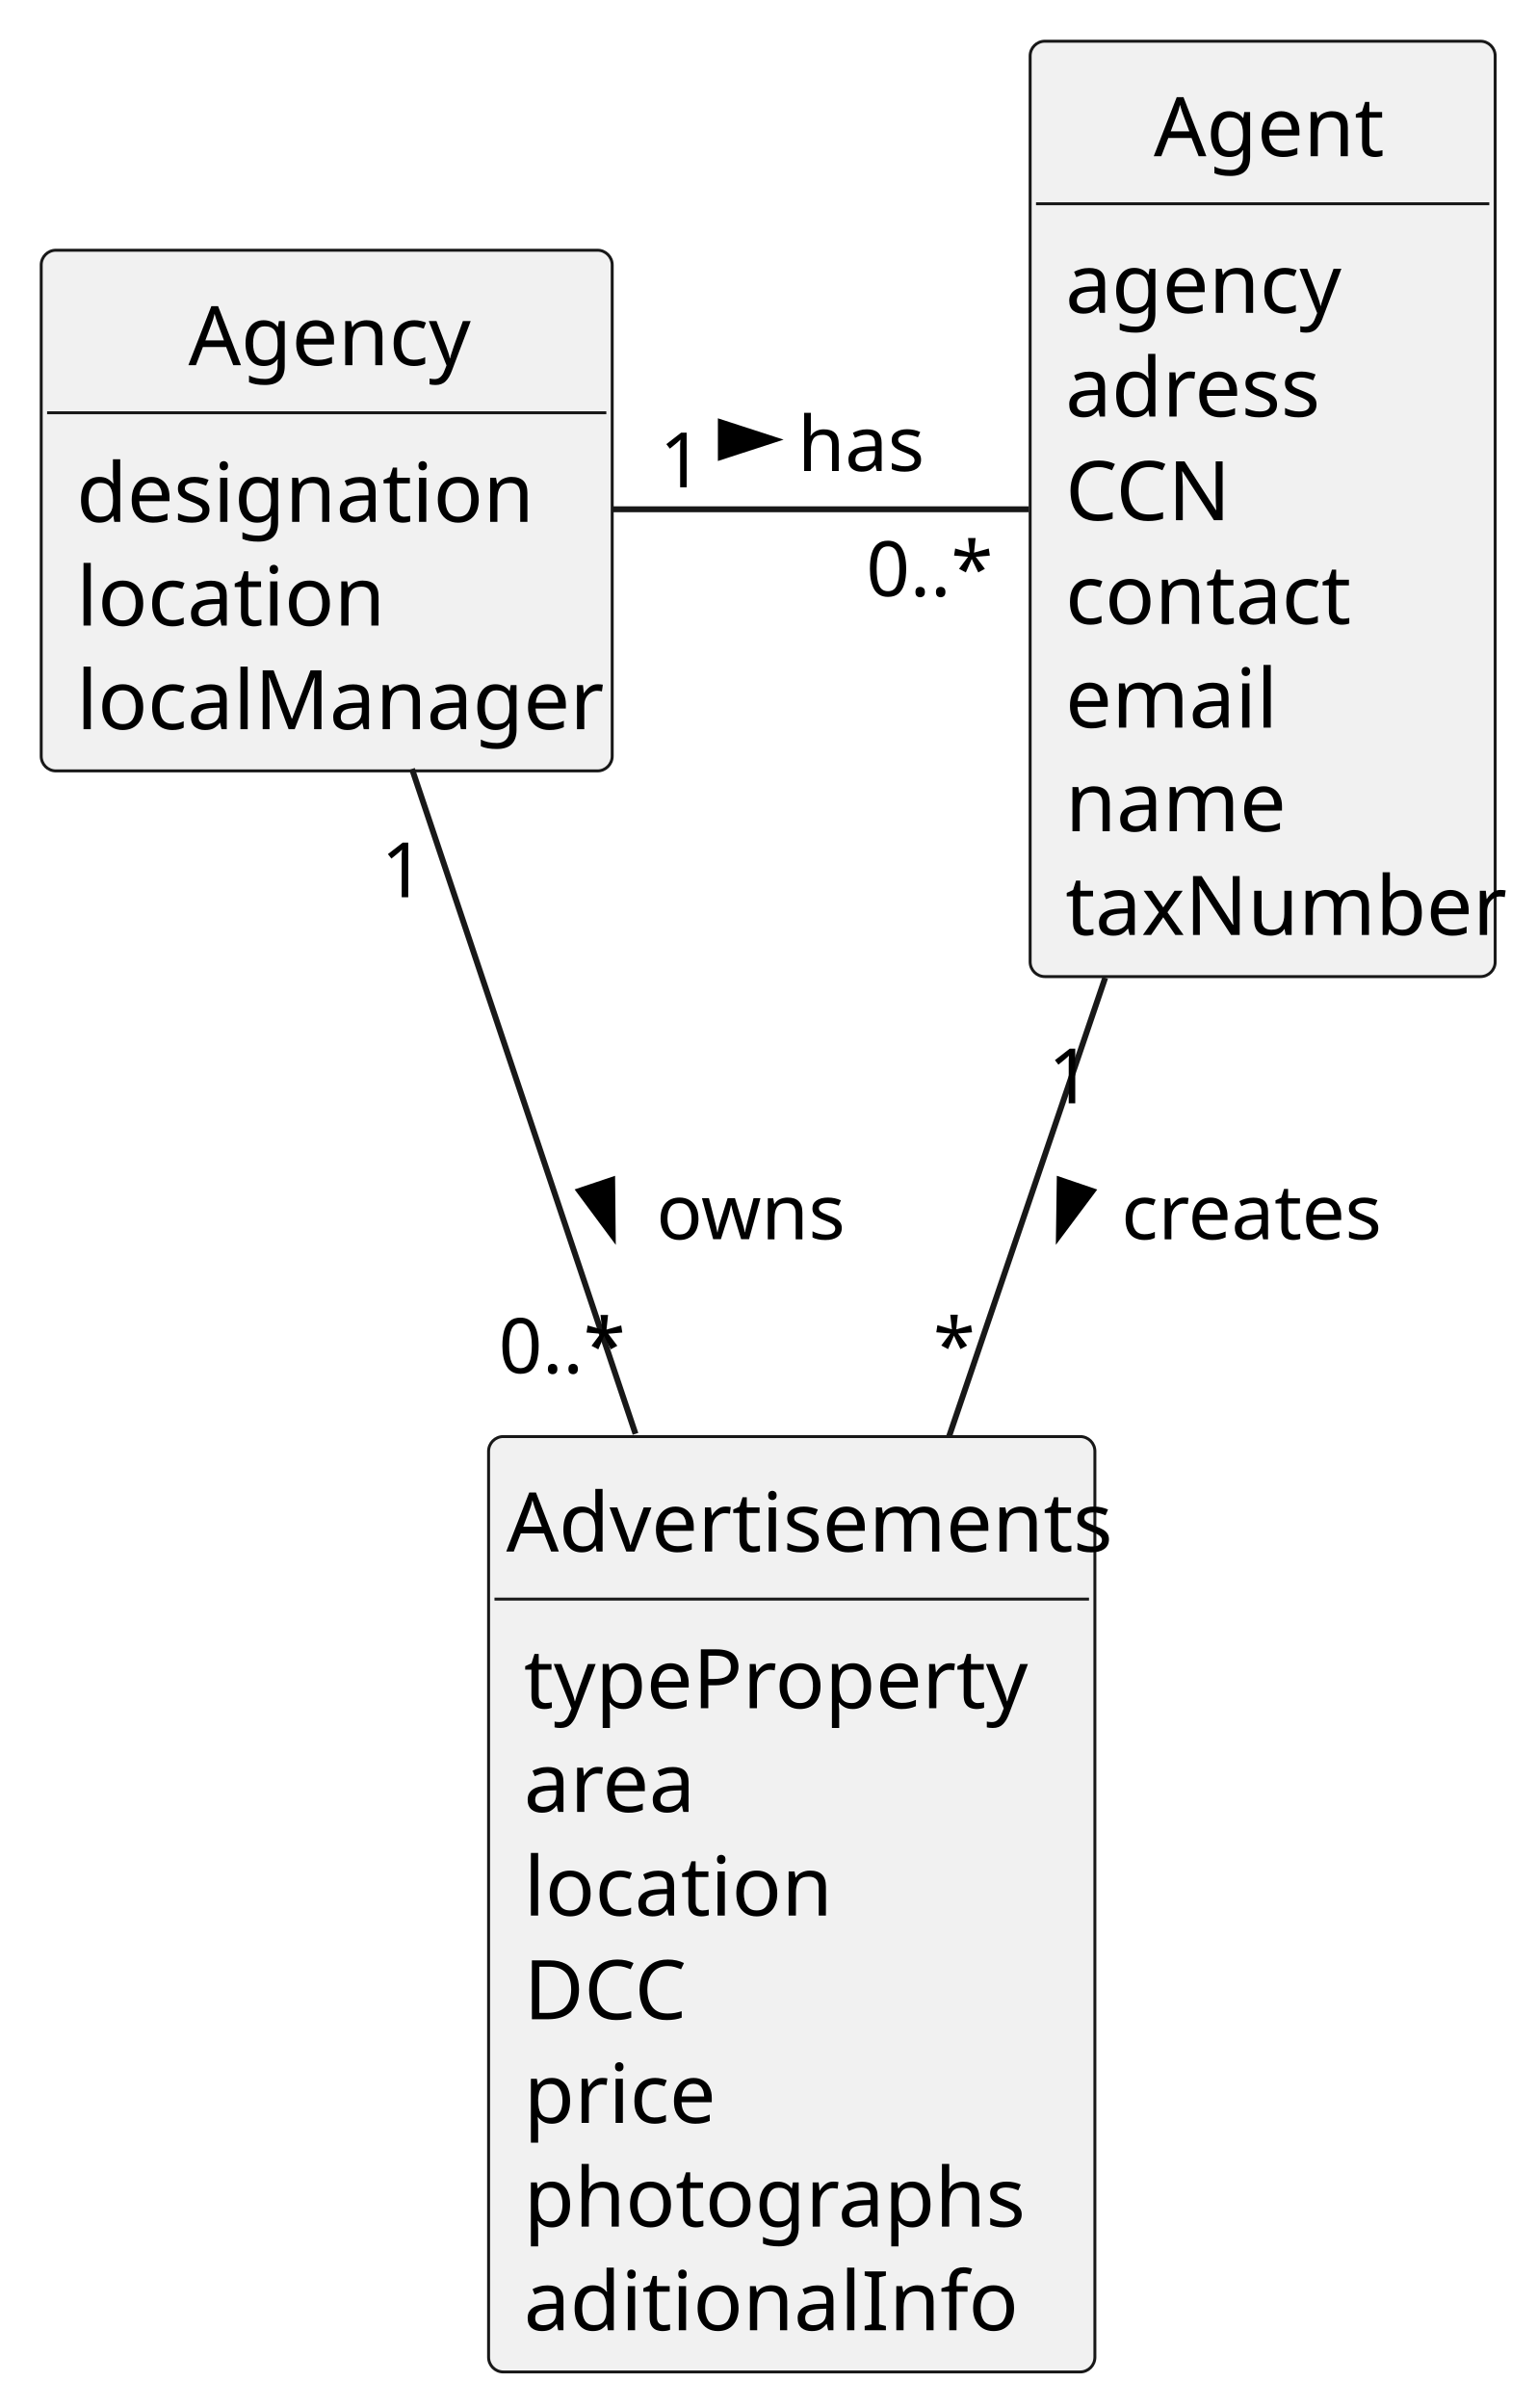
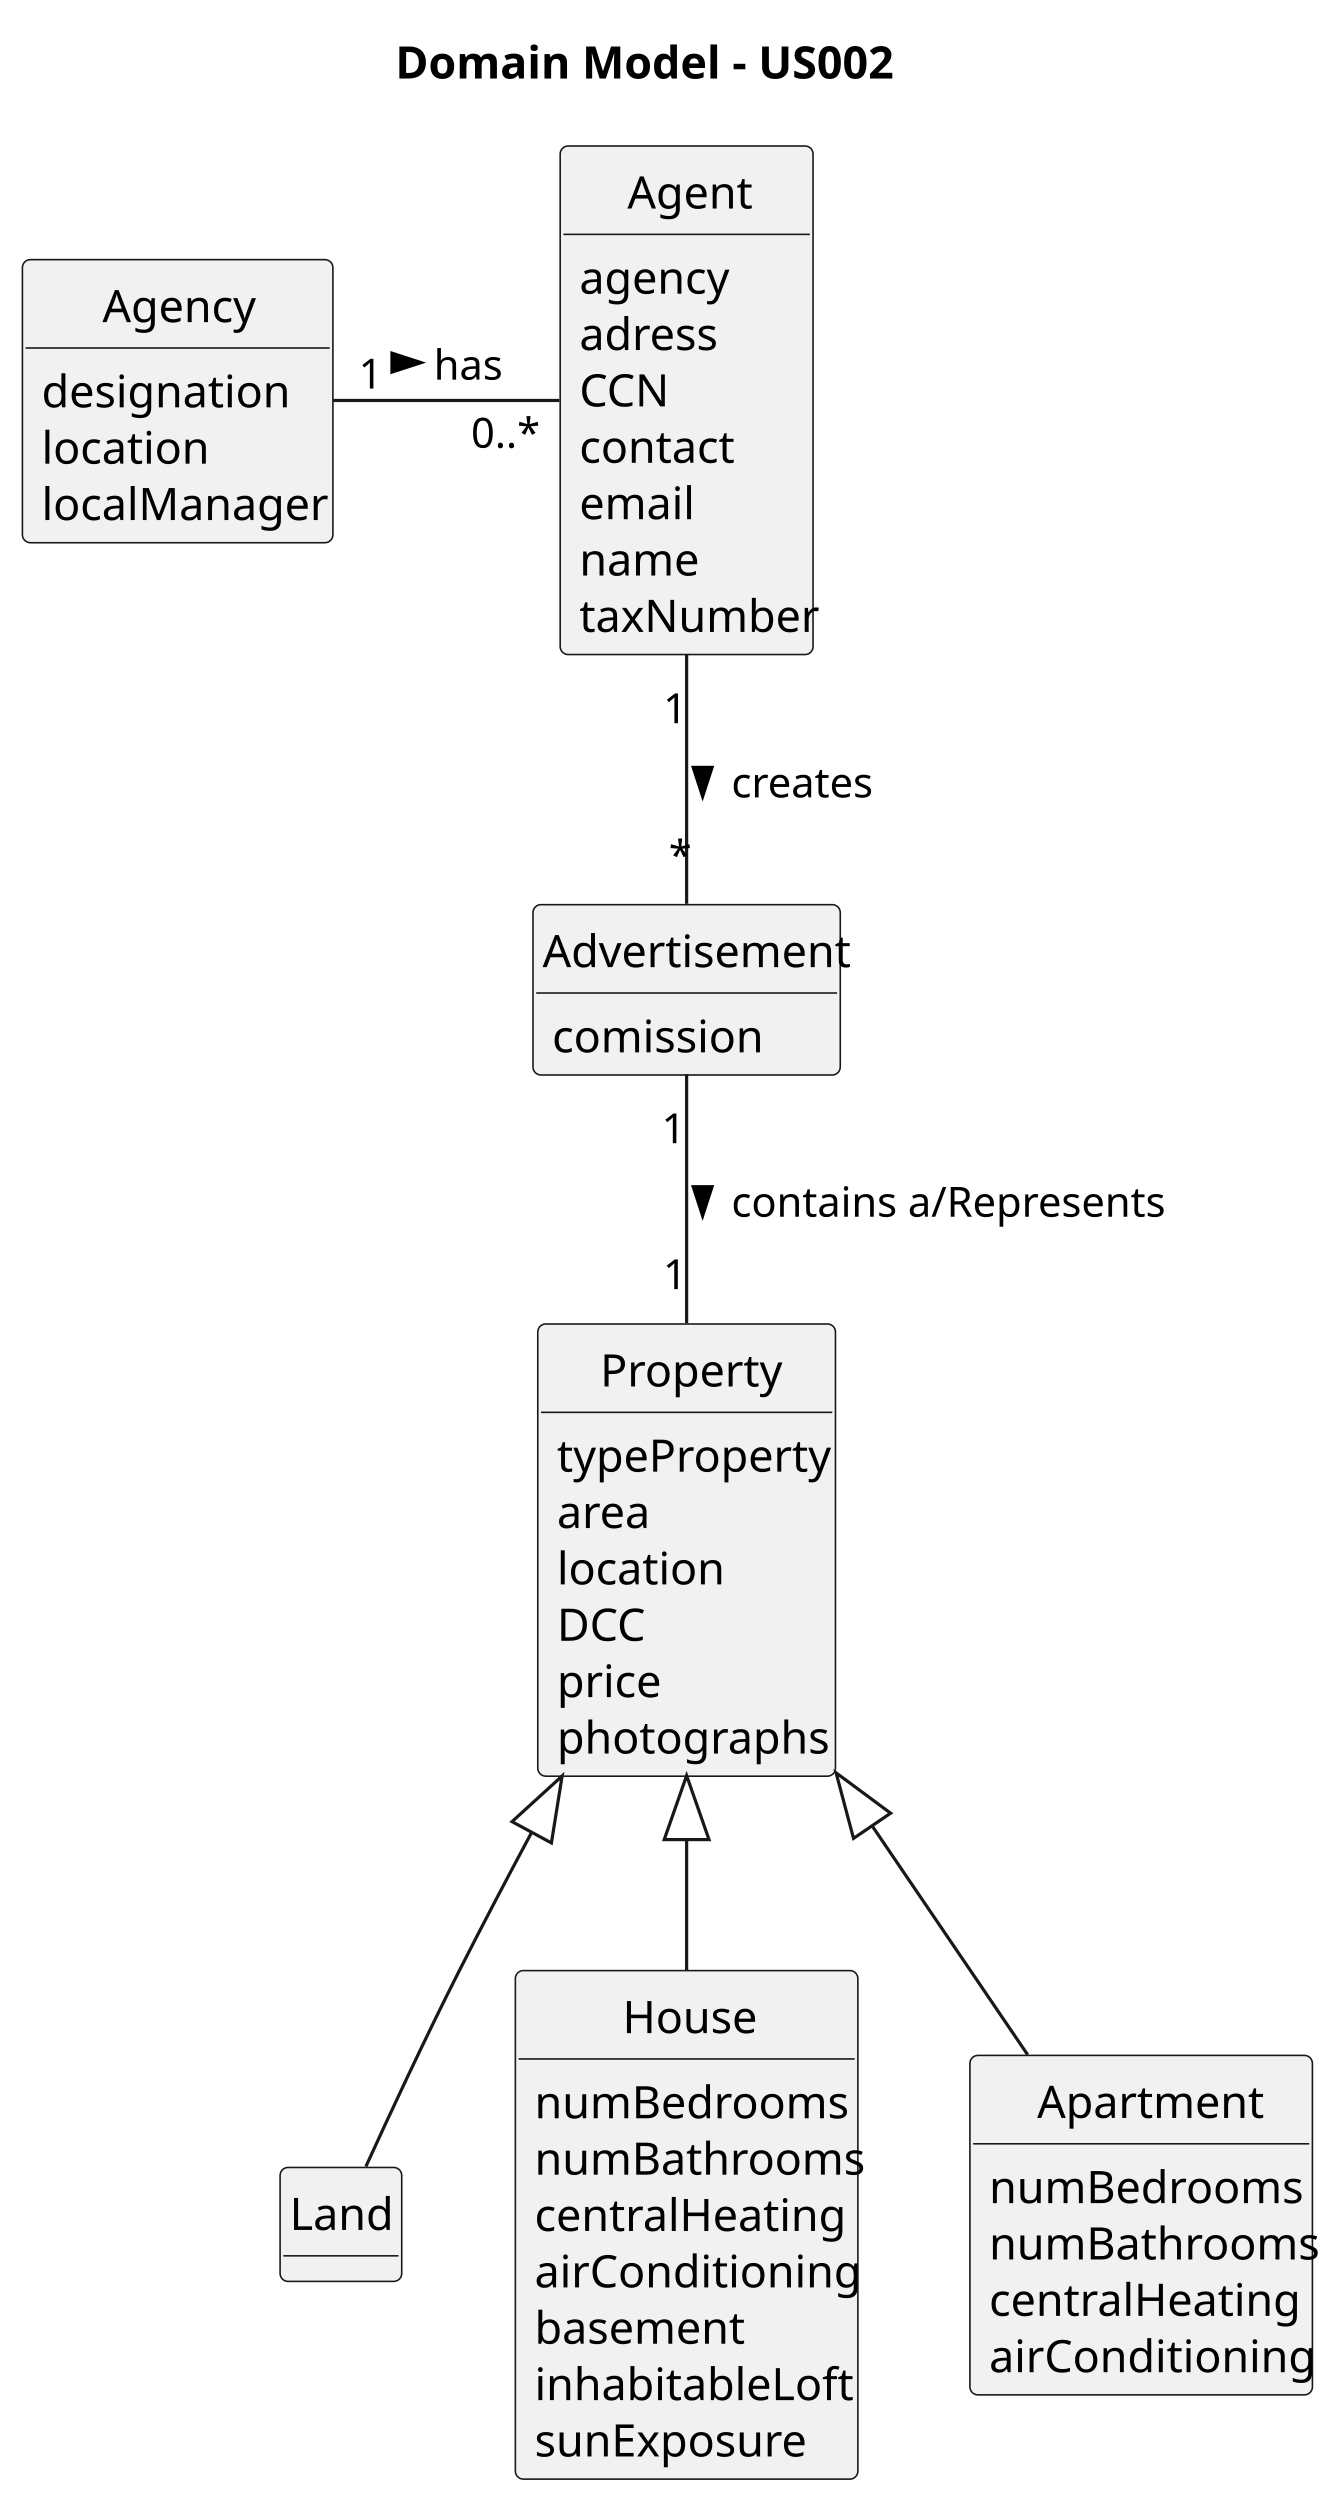
- <svg xmlns="http://www.w3.org/2000/svg" contentStyleType="text/css" height="409px" preserveAspectRatio="none" style="width:261px;height:409px;background:#FFFFFF;" version="1.1" viewBox="0 0 261 409" width="261px" zoomAndPan="magnify">
+ <svg xmlns="http://www.w3.org/2000/svg" contentStyleType="text/css" height="781px" preserveAspectRatio="none" style="width:417px;height:781px;background:#FFFFFF;" version="1.1" viewBox="0 0 417 781" width="417px" zoomAndPan="magnify">
  <defs />
  <g>
+     <text fill="#000000" font-family="sans-serif" font-size="14" font-weight="bold" lengthAdjust="spacing" textLength="156" x="123.5" y="24.533">Domain Model - US002</text>
    <g id="elem_Agency">
-       <rect codeLine="18" fill="#F1F1F1" height="88.438" id="Agency" rx="2.5" ry="2.5" style="stroke:#181818;stroke-width:0.5;" width="97" x="7" y="42.5" />
-       <text fill="#000000" font-family="sans-serif" font-size="14" lengthAdjust="spacing" textLength="47" x="32" y="62.033">Agency</text>
-       <line style="stroke:#181818;stroke-width:0.5;" x1="8" x2="103" y1="70.109" y2="70.109" />
-       <text fill="#000000" font-family="sans-serif" font-size="14" lengthAdjust="spacing" textLength="73" x="13" y="88.643">designation</text>
-       <text fill="#000000" font-family="sans-serif" font-size="14" lengthAdjust="spacing" textLength="49" x="13" y="106.252">location</text>
-       <text fill="#000000" font-family="sans-serif" font-size="14" lengthAdjust="spacing" textLength="85" x="13" y="123.861">localManager</text>
+       <rect codeLine="14" fill="#F1F1F1" height="88.438" id="Agency" rx="2.5" ry="2.5" style="stroke:#181818;stroke-width:0.5;" width="97" x="7" y="81.109" />
+       <text fill="#000000" font-family="sans-serif" font-size="14" lengthAdjust="spacing" textLength="47" x="32" y="100.643">Agency</text>
+       <line style="stroke:#181818;stroke-width:0.5;" x1="8" x2="103" y1="108.719" y2="108.719" />
+       <text fill="#000000" font-family="sans-serif" font-size="14" lengthAdjust="spacing" textLength="73" x="13" y="127.252">designation</text>
+       <text fill="#000000" font-family="sans-serif" font-size="14" lengthAdjust="spacing" textLength="49" x="13" y="144.861">location</text>
+       <text fill="#000000" font-family="sans-serif" font-size="14" lengthAdjust="spacing" textLength="85" x="13" y="162.471">localManager</text>
    </g>
-     <g id="elem_Advertisements">
-       <rect codeLine="24" fill="#F1F1F1" height="158.875" id="Advertisements" rx="2.5" ry="2.5" style="stroke:#181818;stroke-width:0.5;" width="103" x="83" y="244" />
-       <text fill="#000000" font-family="sans-serif" font-size="14" lengthAdjust="spacing" textLength="97" x="86" y="263.533">Advertisements</text>
-       <line style="stroke:#181818;stroke-width:0.5;" x1="84" x2="185" y1="271.609" y2="271.609" />
-       <text fill="#000000" font-family="sans-serif" font-size="14" lengthAdjust="spacing" textLength="81" x="89" y="290.143">typeProperty</text>
-       <text fill="#000000" font-family="sans-serif" font-size="14" lengthAdjust="spacing" textLength="29" x="89" y="307.752">area</text>
-       <text fill="#000000" font-family="sans-serif" font-size="14" lengthAdjust="spacing" textLength="49" x="89" y="325.361">location</text>
-       <text fill="#000000" font-family="sans-serif" font-size="14" lengthAdjust="spacing" textLength="30" x="89" y="342.971">DCC</text>
-       <text fill="#000000" font-family="sans-serif" font-size="14" lengthAdjust="spacing" textLength="31" x="89" y="360.58">price</text>
-       <text fill="#000000" font-family="sans-serif" font-size="14" lengthAdjust="spacing" textLength="80" x="89" y="378.19">photographs</text>
-       <text fill="#000000" font-family="sans-serif" font-size="14" lengthAdjust="spacing" textLength="76" x="89" y="395.799">aditionalInfo</text>
+     <g id="elem_Advertisement">
+       <rect codeLine="20" fill="#F1F1F1" height="53.219" id="Advertisement" rx="2.5" ry="2.5" style="stroke:#181818;stroke-width:0.5;" width="96" x="166.5" y="282.609" />
+       <text fill="#000000" font-family="sans-serif" font-size="14" lengthAdjust="spacing" textLength="90" x="169.5" y="302.143">Advertisement</text>
+       <line style="stroke:#181818;stroke-width:0.5;" x1="167.5" x2="261.5" y1="310.219" y2="310.219" />
+       <text fill="#000000" font-family="sans-serif" font-size="14" lengthAdjust="spacing" textLength="62" x="172.5" y="328.752">comission</text>
+     </g>
+     <g id="elem_Land">
+       <rect codeLine="24" fill="#F1F1F1" height="35.609" id="Land" rx="2.5" ry="2.5" style="stroke:#181818;stroke-width:0.5;" width="38" x="87.5" y="677.109" />
+       <text fill="#000000" font-family="sans-serif" font-size="14" lengthAdjust="spacing" textLength="32" x="90.5" y="696.643">Land</text>
+       <line style="stroke:#181818;stroke-width:0.5;" x1="88.5" x2="124.5" y1="704.719" y2="704.719" />
+     </g>
+     <g id="elem_Property">
+       <rect codeLine="45" fill="#F1F1F1" height="141.266" id="Property" rx="2.5" ry="2.5" style="stroke:#181818;stroke-width:0.5;" width="93" x="168" y="413.609" />
+       <text fill="#000000" font-family="sans-serif" font-size="14" lengthAdjust="spacing" textLength="54" x="187.5" y="433.143">Property</text>
+       <line style="stroke:#181818;stroke-width:0.5;" x1="169" x2="260" y1="441.219" y2="441.219" />
+       <text fill="#000000" font-family="sans-serif" font-size="14" lengthAdjust="spacing" textLength="81" x="174" y="459.752">typeProperty</text>
+       <text fill="#000000" font-family="sans-serif" font-size="14" lengthAdjust="spacing" textLength="29" x="174" y="477.361">area</text>
+       <text fill="#000000" font-family="sans-serif" font-size="14" lengthAdjust="spacing" textLength="49" x="174" y="494.971">location</text>
+       <text fill="#000000" font-family="sans-serif" font-size="14" lengthAdjust="spacing" textLength="30" x="174" y="512.58">DCC</text>
+       <text fill="#000000" font-family="sans-serif" font-size="14" lengthAdjust="spacing" textLength="31" x="174" y="530.189">price</text>
+       <text fill="#000000" font-family="sans-serif" font-size="14" lengthAdjust="spacing" textLength="80" x="174" y="547.799">photographs</text>
+     </g>
+     <g id="elem_House">
+       <rect codeLine="28" fill="#F1F1F1" height="158.875" id="House" rx="2.5" ry="2.5" style="stroke:#181818;stroke-width:0.5;" width="107" x="161" y="615.609" />
+       <text fill="#000000" font-family="sans-serif" font-size="14" lengthAdjust="spacing" textLength="40" x="194.5" y="635.143">House</text>
+       <line style="stroke:#181818;stroke-width:0.5;" x1="162" x2="267" y1="643.219" y2="643.219" />
+       <text fill="#000000" font-family="sans-serif" font-size="14" lengthAdjust="spacing" textLength="91" x="167" y="661.752">numBedrooms</text>
+       <text fill="#000000" font-family="sans-serif" font-size="14" lengthAdjust="spacing" textLength="95" x="167" y="679.361">numBathrooms</text>
+       <text fill="#000000" font-family="sans-serif" font-size="14" lengthAdjust="spacing" textLength="91" x="167" y="696.971">centralHeating</text>
+       <text fill="#000000" font-family="sans-serif" font-size="14" lengthAdjust="spacing" textLength="95" x="167" y="714.58">airConditioning</text>
+       <text fill="#000000" font-family="sans-serif" font-size="14" lengthAdjust="spacing" textLength="62" x="167" y="732.189">basement</text>
+       <text fill="#000000" font-family="sans-serif" font-size="14" lengthAdjust="spacing" textLength="93" x="167" y="749.799">inhabitableLoft</text>
+       <text fill="#000000" font-family="sans-serif" font-size="14" lengthAdjust="spacing" textLength="82" x="167" y="767.408">sunExposure</text>
+     </g>
+     <g id="elem_Apartment">
+       <rect codeLine="38" fill="#F1F1F1" height="106.047" id="Apartment" rx="2.5" ry="2.5" style="stroke:#181818;stroke-width:0.5;" width="107" x="303" y="642.109" />
+       <text fill="#000000" font-family="sans-serif" font-size="14" lengthAdjust="spacing" textLength="65" x="324" y="661.643">Apartment</text>
+       <line style="stroke:#181818;stroke-width:0.5;" x1="304" x2="409" y1="669.719" y2="669.719" />
+       <text fill="#000000" font-family="sans-serif" font-size="14" lengthAdjust="spacing" textLength="91" x="309" y="688.252">numBedrooms</text>
+       <text fill="#000000" font-family="sans-serif" font-size="14" lengthAdjust="spacing" textLength="95" x="309" y="705.861">numBathrooms</text>
+       <text fill="#000000" font-family="sans-serif" font-size="14" lengthAdjust="spacing" textLength="91" x="309" y="723.471">centralHeating</text>
+       <text fill="#000000" font-family="sans-serif" font-size="14" lengthAdjust="spacing" textLength="95" x="309" y="741.08">airConditioning</text>
    </g>
    <g id="elem_Agent">
-       <rect codeLine="35" fill="#F1F1F1" height="158.875" id="Agent" rx="2.5" ry="2.5" style="stroke:#181818;stroke-width:0.5;" width="79" x="175" y="7" />
-       <text fill="#000000" font-family="sans-serif" font-size="14" lengthAdjust="spacing" textLength="37" x="196" y="26.533">Agent</text>
-       <line style="stroke:#181818;stroke-width:0.5;" x1="176" x2="253" y1="34.609" y2="34.609" />
-       <text fill="#000000" font-family="sans-serif" font-size="14" lengthAdjust="spacing" textLength="46" x="181" y="53.143">agency</text>
-       <text fill="#000000" font-family="sans-serif" font-size="14" lengthAdjust="spacing" textLength="43" x="181" y="70.752">adress</text>
-       <text fill="#000000" font-family="sans-serif" font-size="14" lengthAdjust="spacing" textLength="29" x="181" y="88.361">CCN</text>
-       <text fill="#000000" font-family="sans-serif" font-size="14" lengthAdjust="spacing" textLength="46" x="181" y="105.971">contact</text>
-       <text fill="#000000" font-family="sans-serif" font-size="14" lengthAdjust="spacing" textLength="33" x="181" y="123.58">email</text>
-       <text fill="#000000" font-family="sans-serif" font-size="14" lengthAdjust="spacing" textLength="35" x="181" y="141.19">name</text>
-       <text fill="#000000" font-family="sans-serif" font-size="14" lengthAdjust="spacing" textLength="67" x="181" y="158.799">taxNumber</text>
+       <rect codeLine="54" fill="#F1F1F1" height="158.875" id="Agent" rx="2.5" ry="2.5" style="stroke:#181818;stroke-width:0.5;" width="79" x="175" y="45.609" />
+       <text fill="#000000" font-family="sans-serif" font-size="14" lengthAdjust="spacing" textLength="37" x="196" y="65.143">Agent</text>
+       <line style="stroke:#181818;stroke-width:0.5;" x1="176" x2="253" y1="73.219" y2="73.219" />
+       <text fill="#000000" font-family="sans-serif" font-size="14" lengthAdjust="spacing" textLength="46" x="181" y="91.752">agency</text>
+       <text fill="#000000" font-family="sans-serif" font-size="14" lengthAdjust="spacing" textLength="43" x="181" y="109.361">adress</text>
+       <text fill="#000000" font-family="sans-serif" font-size="14" lengthAdjust="spacing" textLength="29" x="181" y="126.971">CCN</text>
+       <text fill="#000000" font-family="sans-serif" font-size="14" lengthAdjust="spacing" textLength="46" x="181" y="144.58">contact</text>
+       <text fill="#000000" font-family="sans-serif" font-size="14" lengthAdjust="spacing" textLength="33" x="181" y="162.19">email</text>
+       <text fill="#000000" font-family="sans-serif" font-size="14" lengthAdjust="spacing" textLength="35" x="181" y="179.799">name</text>
+       <text fill="#000000" font-family="sans-serif" font-size="14" lengthAdjust="spacing" textLength="67" x="181" y="197.408">taxNumber</text>
+     </g>
+     <g id="link_Property_Land">
+       <path d="M165.99,572.609 C158.33,586.909 150.6,601.619 143.5,615.609 C132.94,636.439 121.6,660.819 114.3,676.819 " fill="none" id="Property-backto-Land" style="stroke:#181818;stroke-width:1.0;" />
+       <polygon fill="none" points="159.95,569.079,175.61,554.809,172.26,575.739,159.95,569.079" style="stroke:#181818;stroke-width:1.0;" />
+     </g>
+     <g id="link_Property_House">
+       <path d="M214.5,574.829 C214.5,588.339 214.5,602.189 214.5,615.439 " fill="none" id="Property-backto-House" style="stroke:#181818;stroke-width:1.0;" />
+       <polygon fill="none" points="207.5,574.699,214.5,554.699,221.5,574.699,207.5,574.699" style="stroke:#181818;stroke-width:1.0;" />
+     </g>
+     <g id="link_Property_Apartment">
+       <path d="M272.64,570.679 C289.04,594.819 306.4,620.369 321.04,641.909 " fill="none" id="Property-backto-Apartment" style="stroke:#181818;stroke-width:1.0;" />
+       <polygon fill="none" points="266.64,574.309,261.19,553.829,278.22,566.439,266.64,574.309" style="stroke:#181818;stroke-width:1.0;" />
    </g>
    <g id="link_Agency_Agent">
-       <path codeLine="46" d="M104.07,86.5 C126.72,86.5 153.34,86.5 174.76,86.5 " fill="none" id="Agency-Agent" style="stroke:#181818;stroke-width:1.0;" />
-       <polygon fill="#000000" points="131.5,74.676,122.455,71.737,122.455,77.615,131.5,74.676" style="stroke:#000000;stroke-width:1.0;" />
-       <text fill="#000000" font-family="sans-serif" font-size="13" lengthAdjust="spacing" textLength="21" x="135.5" y="79.995">has</text>
-       <text fill="#000000" font-family="sans-serif" font-size="13" lengthAdjust="spacing" textLength="7" x="112.043" y="82.763">1</text>
-       <text fill="#000000" font-family="sans-serif" font-size="13" lengthAdjust="spacing" textLength="20" x="147.144" y="101.257">0..*</text>
+       <path codeLine="65" d="M104.07,125.109 C126.72,125.109 153.34,125.109 174.76,125.109 " fill="none" id="Agency-Agent" style="stroke:#181818;stroke-width:1.0;" />
+       <polygon fill="#000000" points="131.5,113.285,122.455,110.346,122.455,116.224,131.5,113.285" style="stroke:#000000;stroke-width:1.0;" />
+       <text fill="#000000" font-family="sans-serif" font-size="13" lengthAdjust="spacing" textLength="21" x="135.5" y="118.605">has</text>
+       <text fill="#000000" font-family="sans-serif" font-size="13" lengthAdjust="spacing" textLength="7" x="112.043" y="121.373">1</text>
+       <text fill="#000000" font-family="sans-serif" font-size="13" lengthAdjust="spacing" textLength="20" x="147.144" y="139.866">0..*</text>
    </g>
-     <g id="link_Agency_Advertisements">
-       <path codeLine="47" d="M69.99,130.6 C80.59,162.14 95.28,205.82 107.96,243.54 " fill="none" id="Agency-Advertisements" style="stroke:#181818;stroke-width:1.0;" />
-       <polygon fill="#000000" points="104.093,209.915,103.997,200.405,98.425,202.278,104.093,209.915" style="stroke:#000000;stroke-width:1.0;" />
-       <text fill="#000000" font-family="sans-serif" font-size="13" lengthAdjust="spacing" textLength="30" x="111.5" y="210.495">owns</text>
-       <text fill="#000000" font-family="sans-serif" font-size="13" lengthAdjust="spacing" textLength="7" x="64.742" y="152.392">1</text>
-       <text fill="#000000" font-family="sans-serif" font-size="13" lengthAdjust="spacing" textLength="20" x="84.706" y="233.222">0..*</text>
+     <g id="link_Agent_Advertisement">
+       <path codeLine="66" d="M214.5,204.609 C214.5,232.519 214.5,262.009 214.5,282.349 " fill="none" id="Agent-Advertisement" style="stroke:#181818;stroke-width:1.0;" />
+       <polygon fill="#000000" points="219.5,248.785,222.439,239.74,216.561,239.74,219.5,248.785" style="stroke:#000000;stroke-width:1.0;" />
+       <text fill="#000000" font-family="sans-serif" font-size="13" lengthAdjust="spacing" textLength="43" x="228.5" y="249.105">creates</text>
+       <text fill="#000000" font-family="sans-serif" font-size="13" lengthAdjust="spacing" textLength="7" x="207.188" y="225.919">1</text>
+       <text fill="#000000" font-family="sans-serif" font-size="13" lengthAdjust="spacing" textLength="5" x="208.922" y="271.822">*</text>
    </g>
-     <g id="link_Agent_Advertisements">
-       <path codeLine="48" d="M187.75,166.08 C179.21,191.16 169.76,218.92 161.22,244 " fill="none" id="Agent-Advertisements" style="stroke:#181818;stroke-width:1.0;" />
-       <polygon fill="#000000" points="179.888,209.909,185.586,202.294,180.022,200.399,179.888,209.909" style="stroke:#000000;stroke-width:1.0;" />
-       <text fill="#000000" font-family="sans-serif" font-size="13" lengthAdjust="spacing" textLength="43" x="190.5" y="210.495">creates</text>
-       <text fill="#000000" font-family="sans-serif" font-size="13" lengthAdjust="spacing" textLength="7" x="178.056" y="187.396">1</text>
-       <text fill="#000000" font-family="sans-serif" font-size="13" lengthAdjust="spacing" textLength="5" x="158.529" y="233.178">*</text>
+     <g id="link_Advertisement_Property">
+       <path codeLine="67" d="M214.5,335.639 C214.5,356.129 214.5,385.899 214.5,413.339 " fill="none" id="Advertisement-Property" style="stroke:#181818;stroke-width:1.0;" />
+       <polygon fill="#000000" points="219.5,379.785,222.439,370.74,216.561,370.74,219.5,379.785" style="stroke:#000000;stroke-width:1.0;" />
+       <text fill="#000000" font-family="sans-serif" font-size="13" lengthAdjust="spacing" textLength="130" x="228.5" y="380.104">contains a/Represents</text>
+       <text fill="#000000" font-family="sans-serif" font-size="13" lengthAdjust="spacing" textLength="7" x="206.691" y="357.135">1</text>
+       <text fill="#000000" font-family="sans-serif" font-size="13" lengthAdjust="spacing" textLength="7" x="207.139" y="402.716">1</text>
    </g>
  </g>
</svg>
